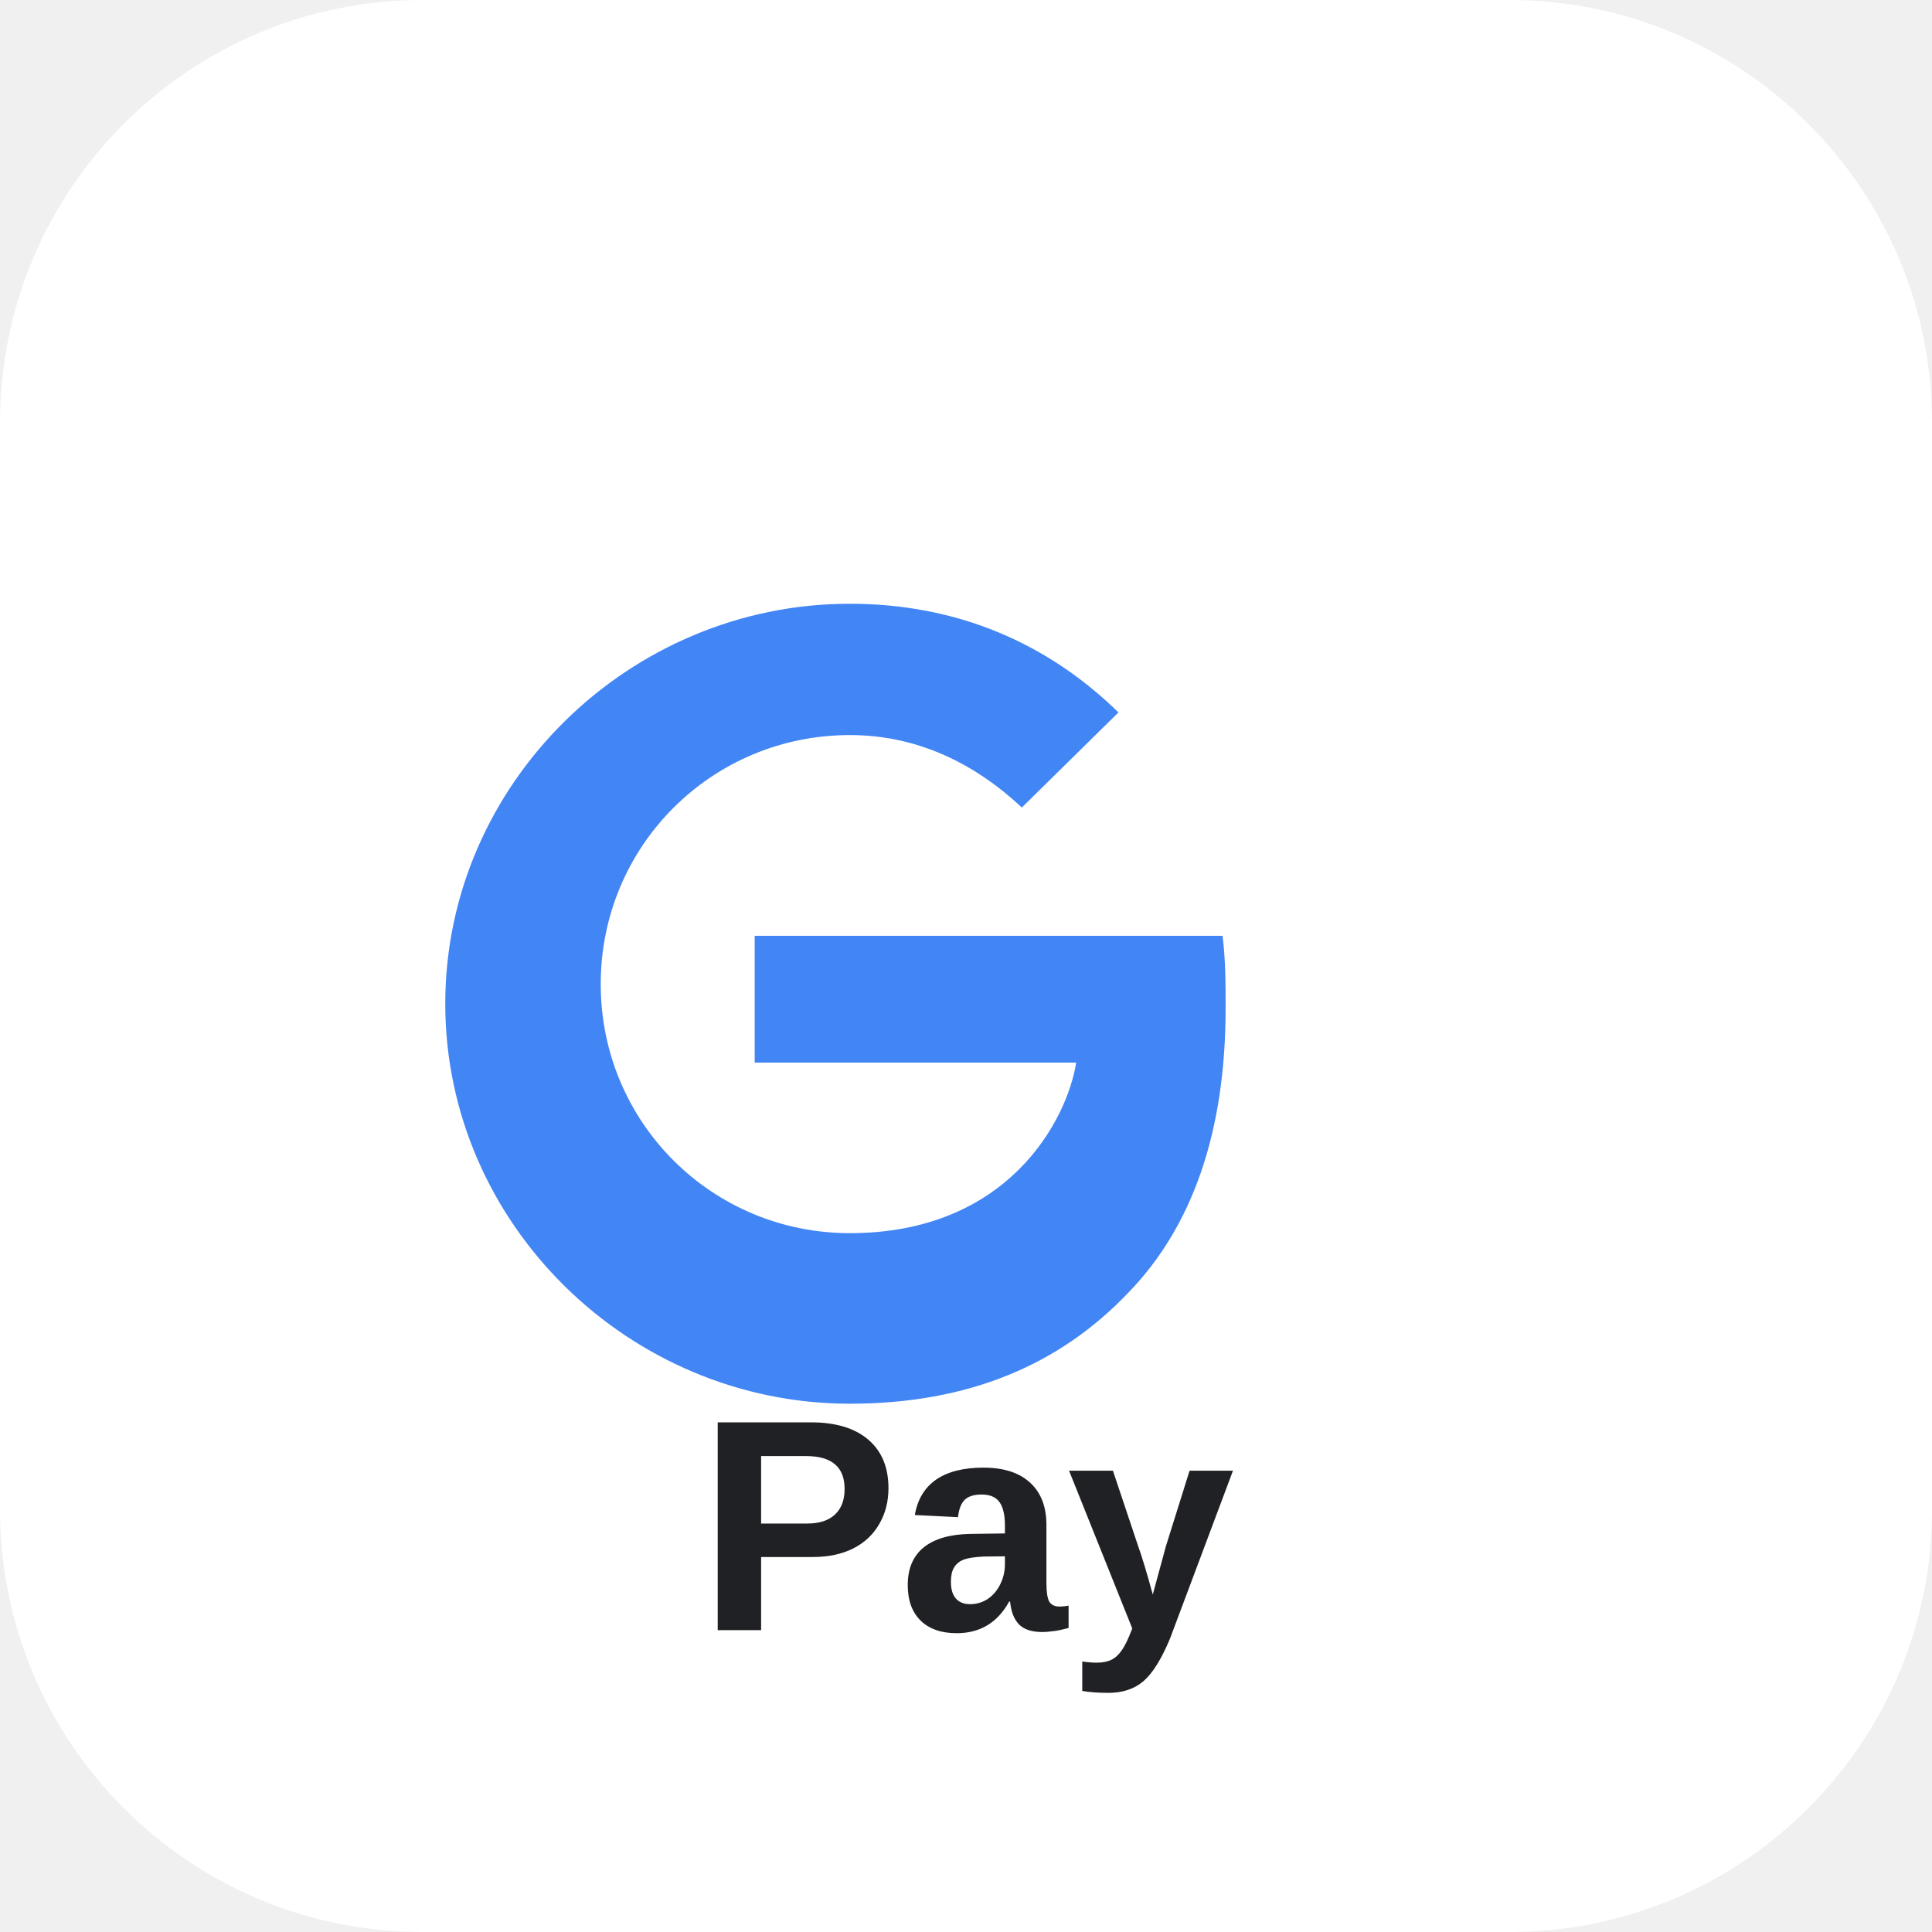
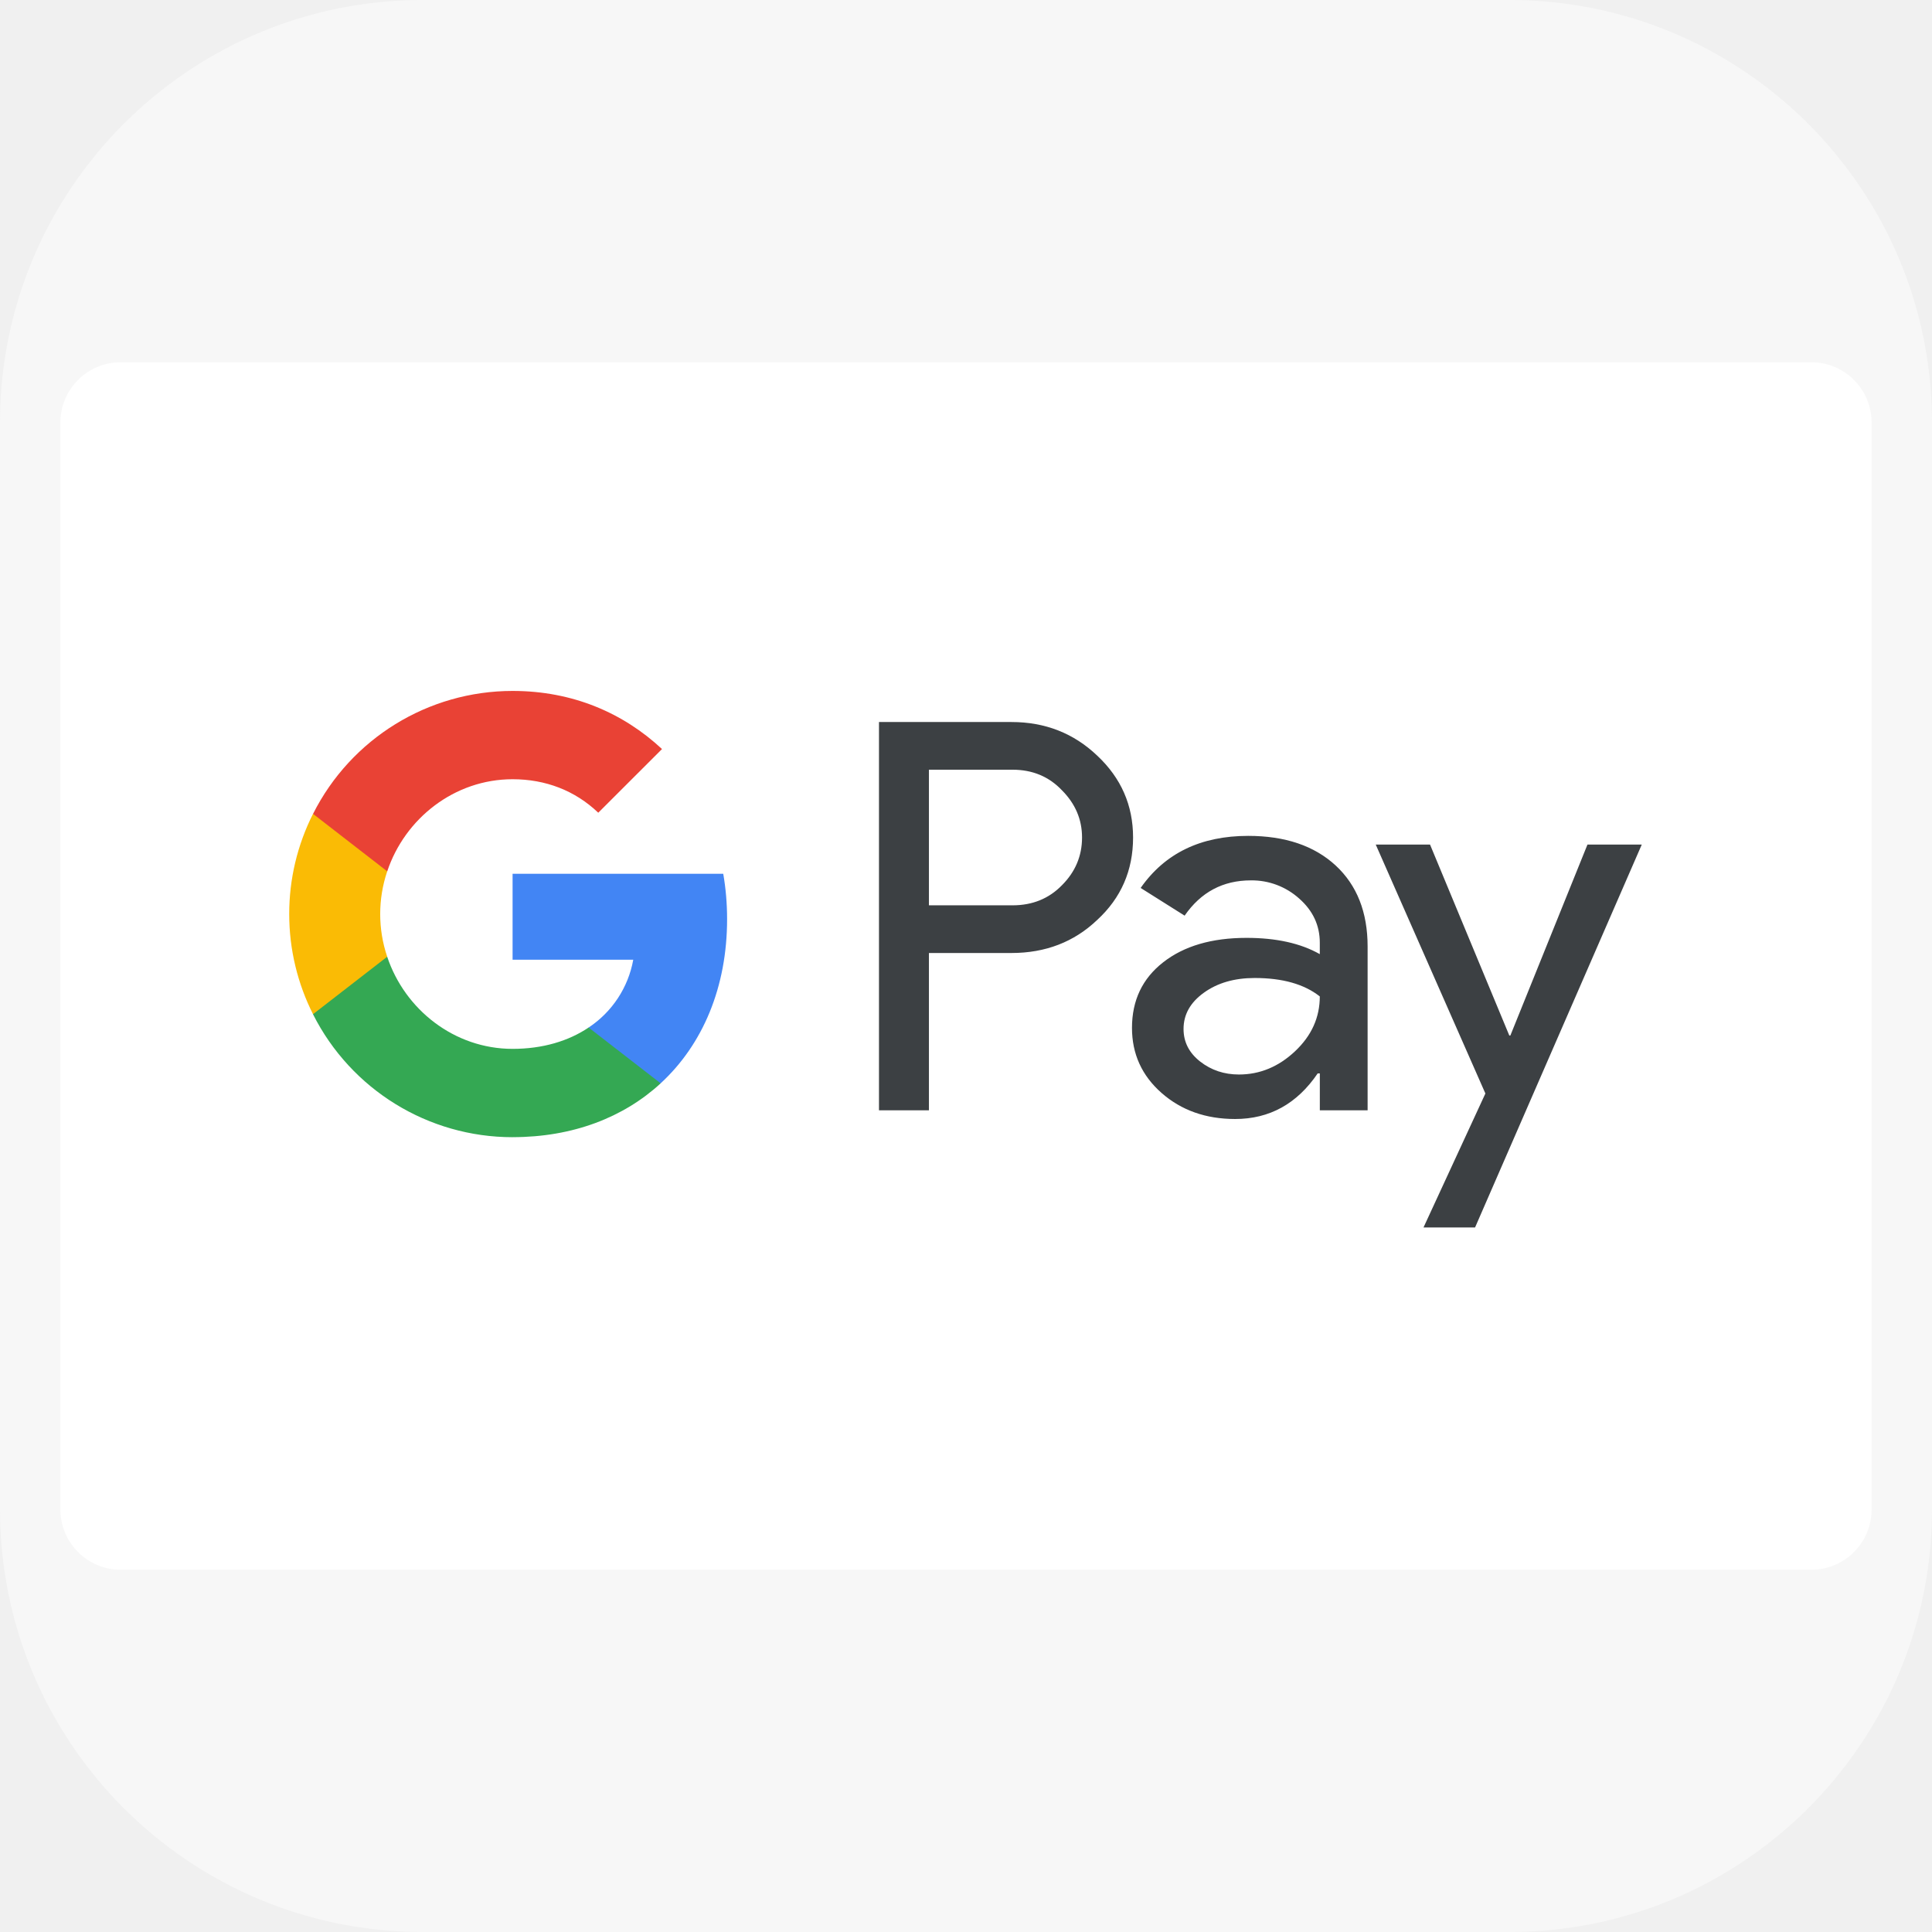
<svg xmlns="http://www.w3.org/2000/svg" role="img" viewBox="0 0 128 128">
-   <rect width="128" height="128" rx="28" fill="#fff" />
-   <path fill="#4285F4" d="M50 62h31c.2 1.7.2 3.1.2 4.8 0 8.2-2.2 14.5-6.5 18.9-4.5 4.7-10.5 7.3-18.4 7.3-14.6 0-26.8-11.9-26.8-26.5S41.7 40 56.3 40c7.1 0 13.1 2.6 17.8 7.2l-6.4 6.3c-3.1-2.9-6.9-4.8-11.4-4.8-9.1 0-16.5 7.3-16.5 16.5s7.4 16.5 16.5 16.5c10.5 0 14.4-7.5 15-11.3H50V62z" />
-   <text x="64" y="108" text-anchor="middle" fill="#202124" font-family="Arial,Helvetica,sans-serif" font-size="20" font-weight="700">Pay</text>
+   <rect width="128" height="128" rx="28" fill="#F7F7F7" />
+   <g transform="translate(4 24)">
+     <rect width="120" height="80" rx="4" fill="white" />
+     <path d="M57.544 26.997V35.98H63.083C64.403 35.98 65.495 35.535 66.357 34.649C67.243 33.764 67.688 32.708 67.688 31.487C67.688 30.29 67.243 29.248 66.357 28.359C65.495 27.45 64.403 26.995 63.083 26.995H57.544V26.997ZM57.544 39.141V49.56H54.235V23.836H63.013C65.242 23.836 67.133 24.577 68.693 26.062C70.277 27.547 71.069 29.355 71.069 31.487C71.069 33.667 70.277 35.489 68.693 36.948C67.16 38.411 65.263 39.139 63.011 39.139H57.544V39.141ZM74.413 44.172C74.413 45.035 74.778 45.752 75.511 46.328C76.242 46.9 77.1 47.189 78.081 47.189C79.473 47.189 80.712 46.674 81.803 45.646C82.897 44.615 83.44 43.405 83.44 42.016C82.408 41.202 80.969 40.795 79.124 40.795C77.781 40.795 76.659 41.121 75.762 41.768C74.862 42.415 74.413 43.213 74.413 44.172ZM78.695 31.379C81.141 31.379 83.07 32.033 84.487 33.337C85.9 34.644 86.608 36.435 86.608 38.71V49.56H83.442V47.118H83.299C81.931 49.129 80.109 50.137 77.83 50.137C75.889 50.137 74.264 49.56 72.957 48.412C71.65 47.261 70.997 45.825 70.997 44.1C70.997 42.278 71.685 40.831 73.065 39.753C74.444 38.675 76.283 38.136 78.587 38.136C80.549 38.136 82.171 38.494 83.44 39.214V38.457C83.44 37.308 82.984 36.332 82.074 35.531C81.196 34.741 80.053 34.311 78.873 34.327C77.025 34.327 75.564 35.104 74.484 36.664L71.571 34.829C73.177 32.53 75.553 31.379 78.695 31.379ZM104.771 31.956L93.727 57.322H90.311L94.411 48.447L87.147 31.956H90.744L95.995 44.604H96.066L101.174 31.954L104.771 31.956Z" fill="#3C4043" />
+     <path d="M44.172 36.895C44.172 35.854 44.084 34.849 43.917 33.89H29.96V39.583H37.955C37.624 41.422 36.556 43.044 34.998 44.076V47.772H39.77C42.564 45.198 44.172 41.392 44.172 36.895Z" fill="#4285F4" />
+     <path d="M29.96 51.34C33.956 51.34 37.317 50.031 39.77 47.774L34.998 44.076C33.672 44.969 31.962 45.49 29.96 45.49C26.102 45.49 22.823 42.89 21.653 39.387H16.738V43.196C19.253 48.191 24.368 51.343 29.96 51.342" fill="#34A853" />
+     <path d="M21.653 39.387C21.035 37.552 21.035 35.565 21.653 33.729V29.921H16.738C15.699 31.978 15.159 34.251 15.161 36.556C15.161 38.943 15.733 41.198 16.738 43.193L21.653 39.385V39.387Z" fill="#FABB05" />
+     <path d="M29.96 27.626C32.142 27.626 34.096 28.374 35.636 29.844V29.846L39.86 25.626C37.299 23.242 33.955 21.776 29.962 21.776C24.37 21.776 19.255 24.926 16.74 29.921L21.655 33.729C22.825 30.227 26.103 27.626 29.962 27.626" fill="#E94235" />
+   </g>
</svg>
